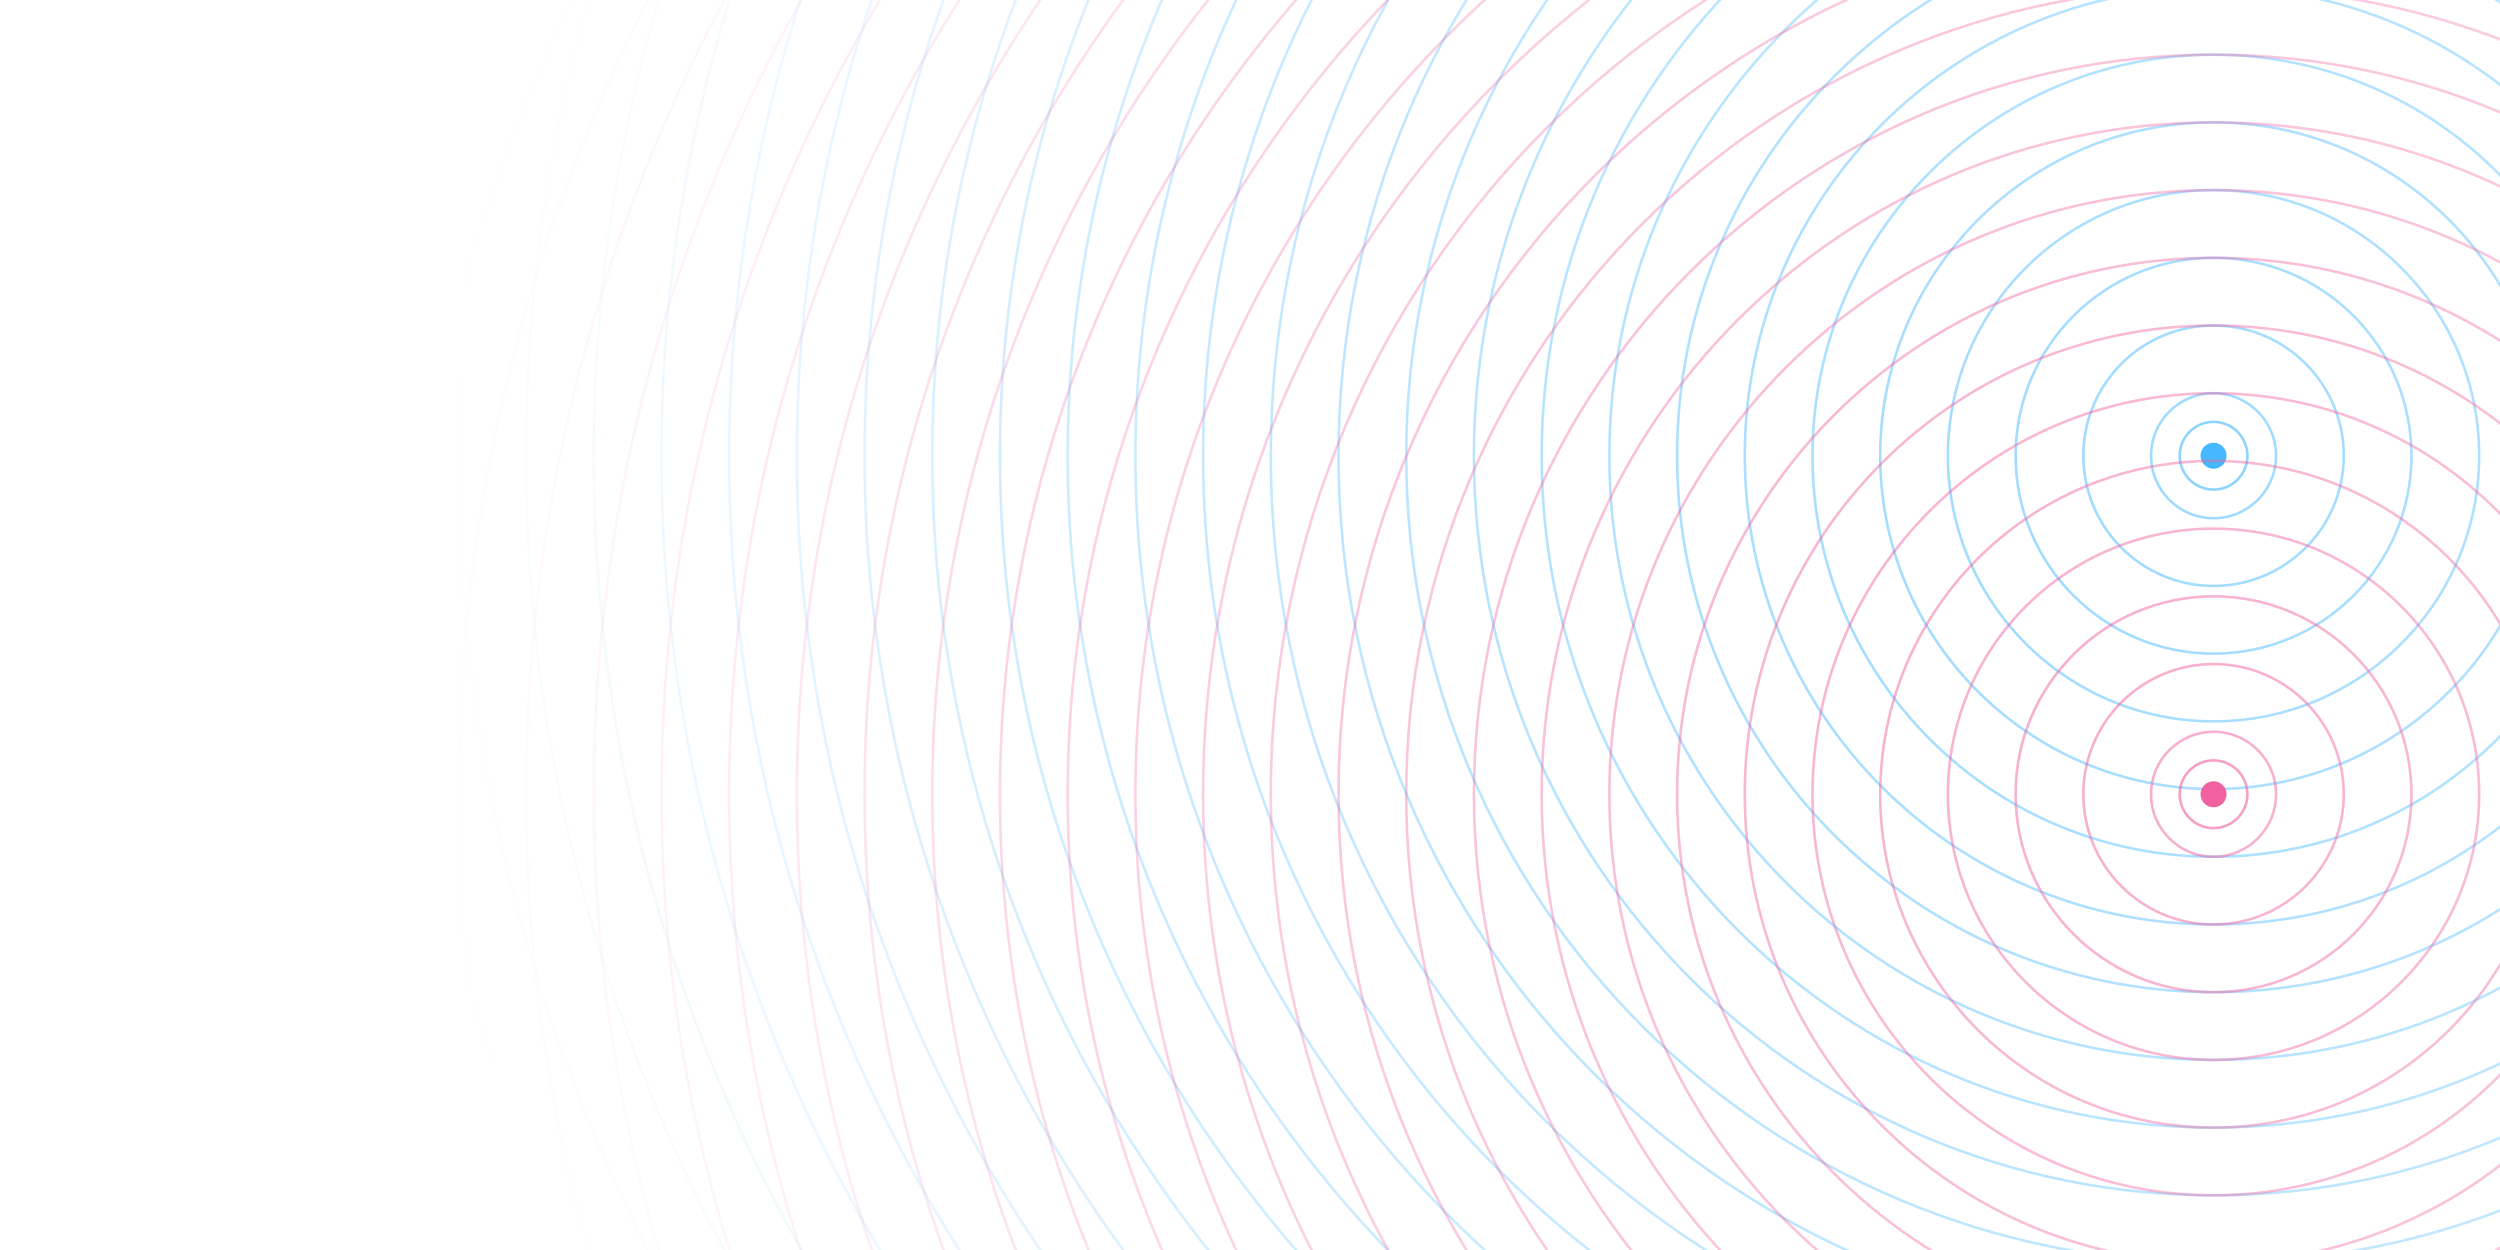
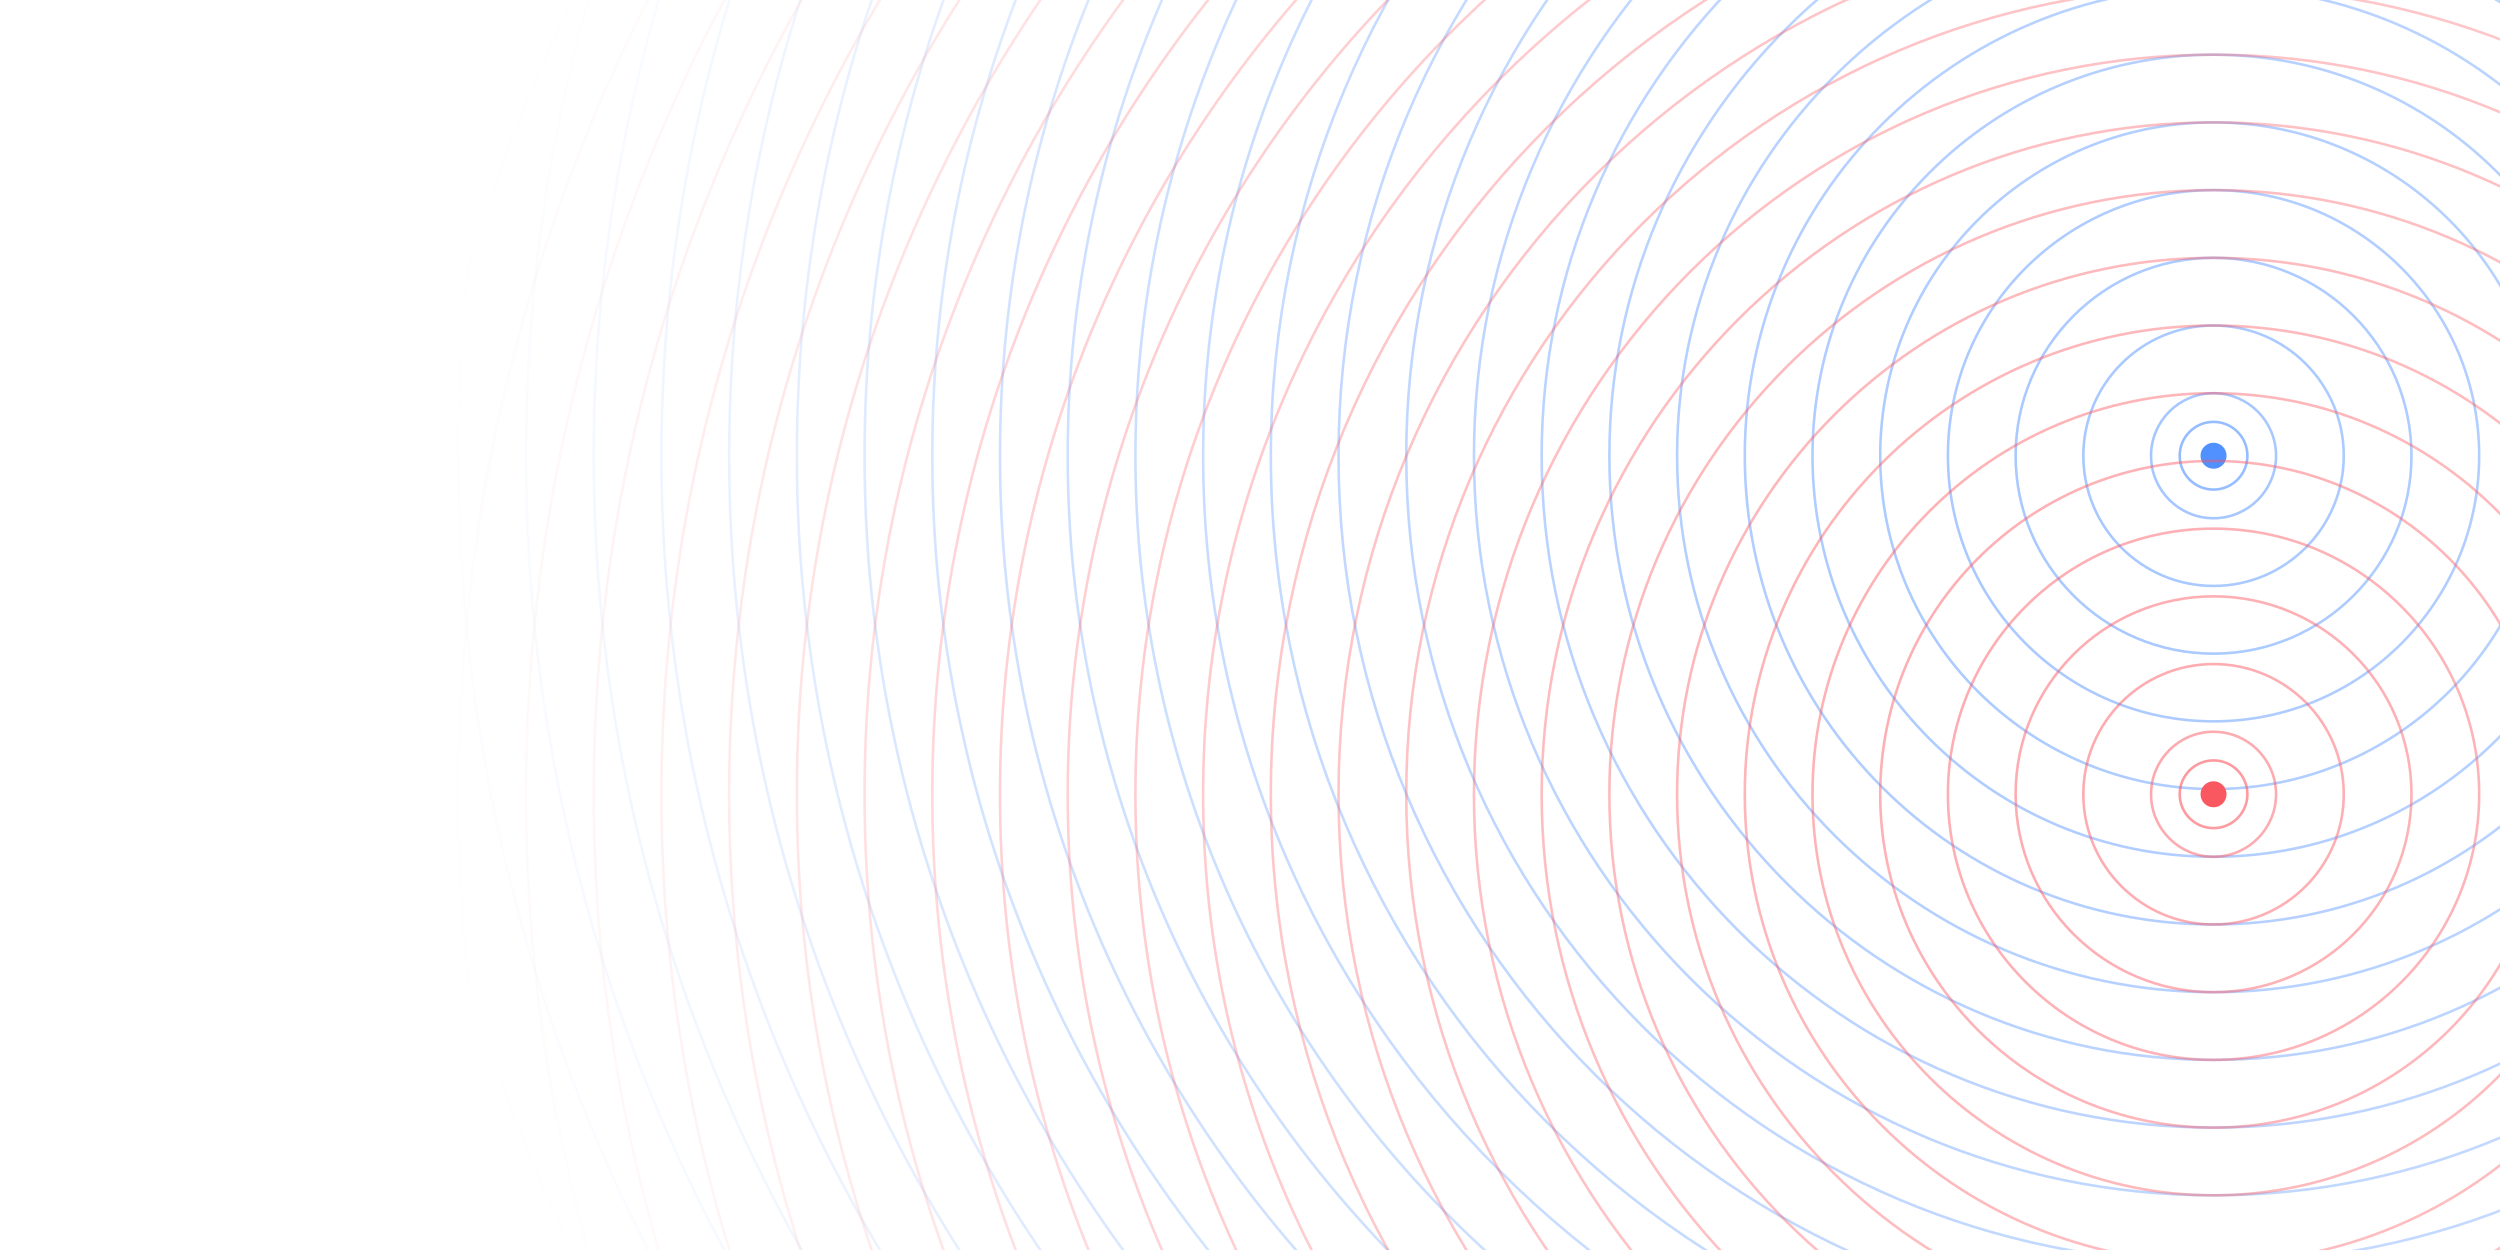
<svg xmlns="http://www.w3.org/2000/svg" viewBox="0 0 960 480" fill="none">
  <defs>
    <radialGradient id="g" gradientUnits="userSpaceOnUse" cx="720" cy="240" r="560">
      <stop offset="0" stop-color="#fff" />
-       <stop offset=".6" stop-color="#fff" stop-opacity=".8" />
+       <stop offset=".62" stop-color="#fff" stop-opacity=".85" />
      <stop offset="1" stop-color="#fff" stop-opacity="0" />
    </radialGradient>
    <mask id="m" maskUnits="userSpaceOnUse" x="0" y="0" width="960" height="480">
      <rect width="960" height="480" fill="url(#g)" />
    </mask>
  </defs>
  <g mask="url(#m)">
-     <circle cx="850" cy="175" r="24" stroke="#33b1ff" stroke-opacity="0.50" />
-     <circle cx="850" cy="175" r="50" stroke="#33b1ff" stroke-opacity="0.49" />
-     <circle cx="850" cy="175" r="76" stroke="#33b1ff" stroke-opacity="0.48" />
-     <circle cx="850" cy="175" r="102" stroke="#33b1ff" stroke-opacity="0.46" />
-     <circle cx="850" cy="175" r="128" stroke="#33b1ff" stroke-opacity="0.45" />
-     <circle cx="850" cy="175" r="154" stroke="#33b1ff" stroke-opacity="0.44" />
-     <circle cx="850" cy="175" r="180" stroke="#33b1ff" stroke-opacity="0.43" />
-     <circle cx="850" cy="175" r="206" stroke="#33b1ff" stroke-opacity="0.42" />
-     <circle cx="850" cy="175" r="232" stroke="#33b1ff" stroke-opacity="0.40" />
-     <circle cx="850" cy="175" r="258" stroke="#33b1ff" stroke-opacity="0.39" />
-     <circle cx="850" cy="175" r="284" stroke="#33b1ff" stroke-opacity="0.38" />
-     <circle cx="850" cy="175" r="310" stroke="#33b1ff" stroke-opacity="0.37" />
-     <circle cx="850" cy="175" r="336" stroke="#33b1ff" stroke-opacity="0.36" />
-     <circle cx="850" cy="175" r="362" stroke="#33b1ff" stroke-opacity="0.34" />
-     <circle cx="850" cy="175" r="388" stroke="#33b1ff" stroke-opacity="0.33" />
-     <circle cx="850" cy="175" r="414" stroke="#33b1ff" stroke-opacity="0.32" />
-     <circle cx="850" cy="175" r="440" stroke="#33b1ff" stroke-opacity="0.31" />
-     <circle cx="850" cy="175" r="466" stroke="#33b1ff" stroke-opacity="0.30" />
-     <circle cx="850" cy="175" r="492" stroke="#33b1ff" stroke-opacity="0.28" />
-     <circle cx="850" cy="175" r="518" stroke="#33b1ff" stroke-opacity="0.27" />
-     <circle cx="850" cy="175" r="544" stroke="#33b1ff" stroke-opacity="0.26" />
-     <circle cx="850" cy="175" r="570" stroke="#33b1ff" stroke-opacity="0.25" />
-     <circle cx="850" cy="175" r="596" stroke="#33b1ff" stroke-opacity="0.24" />
-     <circle cx="850" cy="175" r="622" stroke="#33b1ff" stroke-opacity="0.22" />
-     <circle cx="850" cy="175" r="648" stroke="#33b1ff" stroke-opacity="0.21" />
-     <circle cx="850" cy="175" r="674" stroke="#33b1ff" stroke-opacity="0.20" />
-     <circle cx="850" cy="175" r="700" stroke="#33b1ff" stroke-opacity="0.19" />
-     <circle cx="850" cy="175" r="726" stroke="#33b1ff" stroke-opacity="0.18" />
-     <circle cx="850" cy="175" r="752" stroke="#33b1ff" stroke-opacity="0.16" />
-     <circle cx="850" cy="175" r="778" stroke="#33b1ff" stroke-opacity="0.15" />
-     <circle cx="850" cy="175" r="804" stroke="#33b1ff" stroke-opacity="0.14" />
-     <circle cx="850" cy="175" r="830" stroke="#33b1ff" stroke-opacity="0.13" />
-     <circle cx="850" cy="175" r="856" stroke="#33b1ff" stroke-opacity="0.12" />
-     <circle cx="850" cy="175" r="882" stroke="#33b1ff" stroke-opacity="0.10" />
-     <circle cx="850" cy="175" r="5" fill="#33b1ff" />
-     <circle cx="850" cy="175" r="13" stroke="#33b1ff" stroke-opacity=".6" />
-     <circle cx="850" cy="305" r="24" stroke="#ee5396" stroke-opacity="0.50" />
-     <circle cx="850" cy="305" r="50" stroke="#ee5396" stroke-opacity="0.49" />
-     <circle cx="850" cy="305" r="76" stroke="#ee5396" stroke-opacity="0.48" />
-     <circle cx="850" cy="305" r="102" stroke="#ee5396" stroke-opacity="0.46" />
-     <circle cx="850" cy="305" r="128" stroke="#ee5396" stroke-opacity="0.45" />
-     <circle cx="850" cy="305" r="154" stroke="#ee5396" stroke-opacity="0.44" />
-     <circle cx="850" cy="305" r="180" stroke="#ee5396" stroke-opacity="0.43" />
-     <circle cx="850" cy="305" r="206" stroke="#ee5396" stroke-opacity="0.42" />
-     <circle cx="850" cy="305" r="232" stroke="#ee5396" stroke-opacity="0.40" />
-     <circle cx="850" cy="305" r="258" stroke="#ee5396" stroke-opacity="0.39" />
-     <circle cx="850" cy="305" r="284" stroke="#ee5396" stroke-opacity="0.38" />
-     <circle cx="850" cy="305" r="310" stroke="#ee5396" stroke-opacity="0.37" />
-     <circle cx="850" cy="305" r="336" stroke="#ee5396" stroke-opacity="0.36" />
-     <circle cx="850" cy="305" r="362" stroke="#ee5396" stroke-opacity="0.34" />
-     <circle cx="850" cy="305" r="388" stroke="#ee5396" stroke-opacity="0.33" />
-     <circle cx="850" cy="305" r="414" stroke="#ee5396" stroke-opacity="0.32" />
-     <circle cx="850" cy="305" r="440" stroke="#ee5396" stroke-opacity="0.31" />
-     <circle cx="850" cy="305" r="466" stroke="#ee5396" stroke-opacity="0.30" />
-     <circle cx="850" cy="305" r="492" stroke="#ee5396" stroke-opacity="0.28" />
-     <circle cx="850" cy="305" r="518" stroke="#ee5396" stroke-opacity="0.27" />
-     <circle cx="850" cy="305" r="544" stroke="#ee5396" stroke-opacity="0.26" />
-     <circle cx="850" cy="305" r="570" stroke="#ee5396" stroke-opacity="0.25" />
-     <circle cx="850" cy="305" r="596" stroke="#ee5396" stroke-opacity="0.24" />
-     <circle cx="850" cy="305" r="622" stroke="#ee5396" stroke-opacity="0.22" />
-     <circle cx="850" cy="305" r="648" stroke="#ee5396" stroke-opacity="0.21" />
-     <circle cx="850" cy="305" r="674" stroke="#ee5396" stroke-opacity="0.20" />
-     <circle cx="850" cy="305" r="700" stroke="#ee5396" stroke-opacity="0.19" />
-     <circle cx="850" cy="305" r="726" stroke="#ee5396" stroke-opacity="0.18" />
-     <circle cx="850" cy="305" r="752" stroke="#ee5396" stroke-opacity="0.16" />
-     <circle cx="850" cy="305" r="778" stroke="#ee5396" stroke-opacity="0.15" />
-     <circle cx="850" cy="305" r="804" stroke="#ee5396" stroke-opacity="0.14" />
-     <circle cx="850" cy="305" r="830" stroke="#ee5396" stroke-opacity="0.13" />
-     <circle cx="850" cy="305" r="856" stroke="#ee5396" stroke-opacity="0.12" />
-     <circle cx="850" cy="305" r="882" stroke="#ee5396" stroke-opacity="0.10" />
-     <circle cx="850" cy="305" r="5" fill="#ee5396" />
-     <circle cx="850" cy="305" r="13" stroke="#ee5396" stroke-opacity=".6" />
+     <circle cx="850" cy="175" r="24" fill="none" stroke="#4589ff" stroke-opacity="0.5" stroke-width="1" />
+     <circle cx="850" cy="175" r="50" fill="none" stroke="#4589ff" stroke-opacity="0.488" stroke-width="1" />
+     <circle cx="850" cy="175" r="76" fill="none" stroke="#4589ff" stroke-opacity="0.476" stroke-width="1" />
+     <circle cx="850" cy="175" r="102" fill="none" stroke="#4589ff" stroke-opacity="0.464" stroke-width="1" />
+     <circle cx="850" cy="175" r="128" fill="none" stroke="#4589ff" stroke-opacity="0.452" stroke-width="1" />
+     <circle cx="850" cy="175" r="154" fill="none" stroke="#4589ff" stroke-opacity="0.44" stroke-width="1" />
+     <circle cx="850" cy="175" r="180" fill="none" stroke="#4589ff" stroke-opacity="0.428" stroke-width="1" />
+     <circle cx="850" cy="175" r="206" fill="none" stroke="#4589ff" stroke-opacity="0.416" stroke-width="1" />
+     <circle cx="850" cy="175" r="232" fill="none" stroke="#4589ff" stroke-opacity="0.404" stroke-width="1" />
+     <circle cx="850" cy="175" r="258" fill="none" stroke="#4589ff" stroke-opacity="0.392" stroke-width="1" />
+     <circle cx="850" cy="175" r="284" fill="none" stroke="#4589ff" stroke-opacity="0.38" stroke-width="1" />
+     <circle cx="850" cy="175" r="310" fill="none" stroke="#4589ff" stroke-opacity="0.368" stroke-width="1" />
+     <circle cx="850" cy="175" r="336" fill="none" stroke="#4589ff" stroke-opacity="0.356" stroke-width="1" />
+     <circle cx="850" cy="175" r="362" fill="none" stroke="#4589ff" stroke-opacity="0.344" stroke-width="1" />
+     <circle cx="850" cy="175" r="388" fill="none" stroke="#4589ff" stroke-opacity="0.332" stroke-width="1" />
+     <circle cx="850" cy="175" r="414" fill="none" stroke="#4589ff" stroke-opacity="0.32" stroke-width="1" />
+     <circle cx="850" cy="175" r="440" fill="none" stroke="#4589ff" stroke-opacity="0.308" stroke-width="1" />
+     <circle cx="850" cy="175" r="466" fill="none" stroke="#4589ff" stroke-opacity="0.296" stroke-width="1" />
+     <circle cx="850" cy="175" r="492" fill="none" stroke="#4589ff" stroke-opacity="0.284" stroke-width="1" />
+     <circle cx="850" cy="175" r="518" fill="none" stroke="#4589ff" stroke-opacity="0.272" stroke-width="1" />
+     <circle cx="850" cy="175" r="544" fill="none" stroke="#4589ff" stroke-opacity="0.26" stroke-width="1" />
+     <circle cx="850" cy="175" r="570" fill="none" stroke="#4589ff" stroke-opacity="0.248" stroke-width="1" />
+     <circle cx="850" cy="175" r="596" fill="none" stroke="#4589ff" stroke-opacity="0.236" stroke-width="1" />
+     <circle cx="850" cy="175" r="622" fill="none" stroke="#4589ff" stroke-opacity="0.224" stroke-width="1" />
+     <circle cx="850" cy="175" r="648" fill="none" stroke="#4589ff" stroke-opacity="0.212" stroke-width="1" />
+     <circle cx="850" cy="175" r="674" fill="none" stroke="#4589ff" stroke-opacity="0.2" stroke-width="1" />
+     <circle cx="850" cy="175" r="700" fill="none" stroke="#4589ff" stroke-opacity="0.188" stroke-width="1" />
+     <circle cx="850" cy="175" r="726" fill="none" stroke="#4589ff" stroke-opacity="0.176" stroke-width="1" />
+     <circle cx="850" cy="175" r="752" fill="none" stroke="#4589ff" stroke-opacity="0.164" stroke-width="1" />
+     <circle cx="850" cy="175" r="778" fill="none" stroke="#4589ff" stroke-opacity="0.152" stroke-width="1" />
+     <circle cx="850" cy="175" r="804" fill="none" stroke="#4589ff" stroke-opacity="0.14" stroke-width="1" />
+     <circle cx="850" cy="175" r="830" fill="none" stroke="#4589ff" stroke-opacity="0.128" stroke-width="1" />
+     <circle cx="850" cy="175" r="856" fill="none" stroke="#4589ff" stroke-opacity="0.116" stroke-width="1" />
+     <circle cx="850" cy="175" r="882" fill="none" stroke="#4589ff" stroke-opacity="0.104" stroke-width="1" />
+     <circle cx="850" cy="175" r="5" fill="#4589ff" />
+     <circle cx="850" cy="175" r="13" fill="none" stroke="#4589ff" stroke-opacity="0.6" stroke-width="1" />
+     <circle cx="850" cy="305" r="24" fill="none" stroke="#fa4d56" stroke-opacity="0.5" stroke-width="1" />
+     <circle cx="850" cy="305" r="50" fill="none" stroke="#fa4d56" stroke-opacity="0.488" stroke-width="1" />
+     <circle cx="850" cy="305" r="76" fill="none" stroke="#fa4d56" stroke-opacity="0.476" stroke-width="1" />
+     <circle cx="850" cy="305" r="102" fill="none" stroke="#fa4d56" stroke-opacity="0.464" stroke-width="1" />
+     <circle cx="850" cy="305" r="128" fill="none" stroke="#fa4d56" stroke-opacity="0.452" stroke-width="1" />
+     <circle cx="850" cy="305" r="154" fill="none" stroke="#fa4d56" stroke-opacity="0.44" stroke-width="1" />
+     <circle cx="850" cy="305" r="180" fill="none" stroke="#fa4d56" stroke-opacity="0.428" stroke-width="1" />
+     <circle cx="850" cy="305" r="206" fill="none" stroke="#fa4d56" stroke-opacity="0.416" stroke-width="1" />
+     <circle cx="850" cy="305" r="232" fill="none" stroke="#fa4d56" stroke-opacity="0.404" stroke-width="1" />
+     <circle cx="850" cy="305" r="258" fill="none" stroke="#fa4d56" stroke-opacity="0.392" stroke-width="1" />
+     <circle cx="850" cy="305" r="284" fill="none" stroke="#fa4d56" stroke-opacity="0.38" stroke-width="1" />
+     <circle cx="850" cy="305" r="310" fill="none" stroke="#fa4d56" stroke-opacity="0.368" stroke-width="1" />
+     <circle cx="850" cy="305" r="336" fill="none" stroke="#fa4d56" stroke-opacity="0.356" stroke-width="1" />
+     <circle cx="850" cy="305" r="362" fill="none" stroke="#fa4d56" stroke-opacity="0.344" stroke-width="1" />
+     <circle cx="850" cy="305" r="388" fill="none" stroke="#fa4d56" stroke-opacity="0.332" stroke-width="1" />
+     <circle cx="850" cy="305" r="414" fill="none" stroke="#fa4d56" stroke-opacity="0.32" stroke-width="1" />
+     <circle cx="850" cy="305" r="440" fill="none" stroke="#fa4d56" stroke-opacity="0.308" stroke-width="1" />
+     <circle cx="850" cy="305" r="466" fill="none" stroke="#fa4d56" stroke-opacity="0.296" stroke-width="1" />
+     <circle cx="850" cy="305" r="492" fill="none" stroke="#fa4d56" stroke-opacity="0.284" stroke-width="1" />
+     <circle cx="850" cy="305" r="518" fill="none" stroke="#fa4d56" stroke-opacity="0.272" stroke-width="1" />
+     <circle cx="850" cy="305" r="544" fill="none" stroke="#fa4d56" stroke-opacity="0.26" stroke-width="1" />
+     <circle cx="850" cy="305" r="570" fill="none" stroke="#fa4d56" stroke-opacity="0.248" stroke-width="1" />
+     <circle cx="850" cy="305" r="596" fill="none" stroke="#fa4d56" stroke-opacity="0.236" stroke-width="1" />
+     <circle cx="850" cy="305" r="622" fill="none" stroke="#fa4d56" stroke-opacity="0.224" stroke-width="1" />
+     <circle cx="850" cy="305" r="648" fill="none" stroke="#fa4d56" stroke-opacity="0.212" stroke-width="1" />
+     <circle cx="850" cy="305" r="674" fill="none" stroke="#fa4d56" stroke-opacity="0.2" stroke-width="1" />
+     <circle cx="850" cy="305" r="700" fill="none" stroke="#fa4d56" stroke-opacity="0.188" stroke-width="1" />
+     <circle cx="850" cy="305" r="726" fill="none" stroke="#fa4d56" stroke-opacity="0.176" stroke-width="1" />
+     <circle cx="850" cy="305" r="752" fill="none" stroke="#fa4d56" stroke-opacity="0.164" stroke-width="1" />
+     <circle cx="850" cy="305" r="778" fill="none" stroke="#fa4d56" stroke-opacity="0.152" stroke-width="1" />
+     <circle cx="850" cy="305" r="804" fill="none" stroke="#fa4d56" stroke-opacity="0.14" stroke-width="1" />
+     <circle cx="850" cy="305" r="830" fill="none" stroke="#fa4d56" stroke-opacity="0.128" stroke-width="1" />
+     <circle cx="850" cy="305" r="856" fill="none" stroke="#fa4d56" stroke-opacity="0.116" stroke-width="1" />
+     <circle cx="850" cy="305" r="882" fill="none" stroke="#fa4d56" stroke-opacity="0.104" stroke-width="1" />
+     <circle cx="850" cy="305" r="5" fill="#fa4d56" />
+     <circle cx="850" cy="305" r="13" fill="none" stroke="#fa4d56" stroke-opacity="0.6" stroke-width="1" />
  </g>
</svg>
